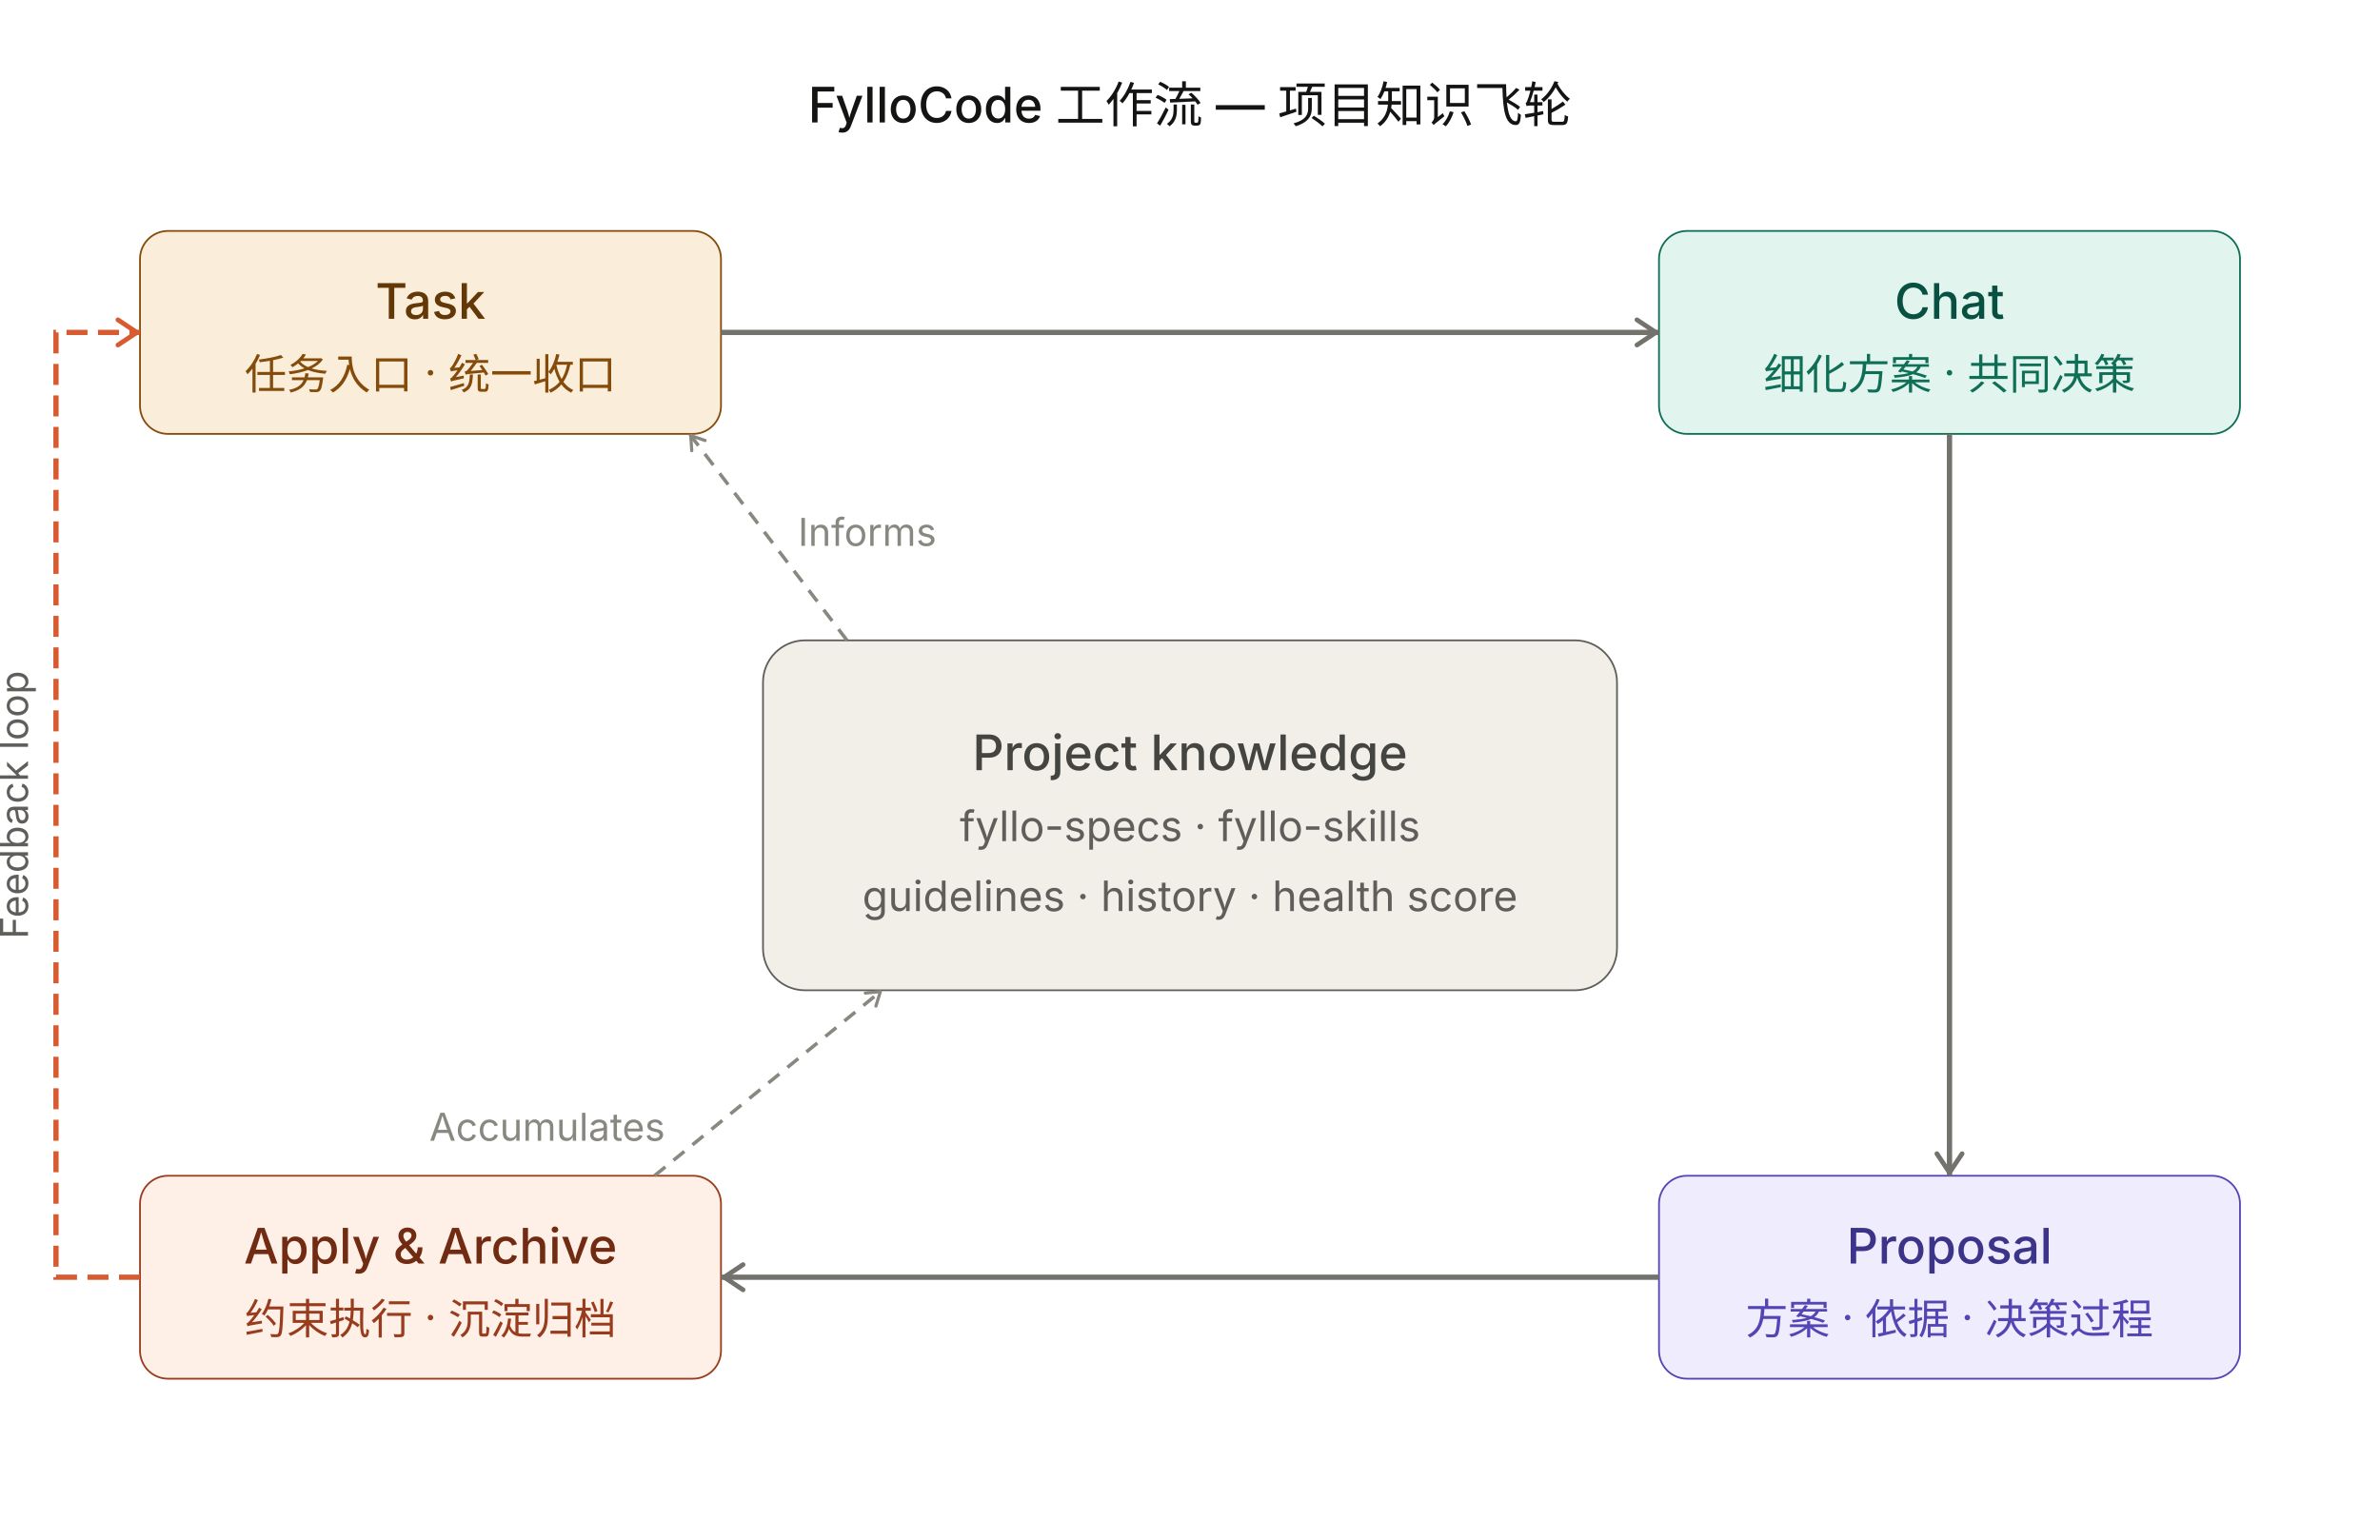
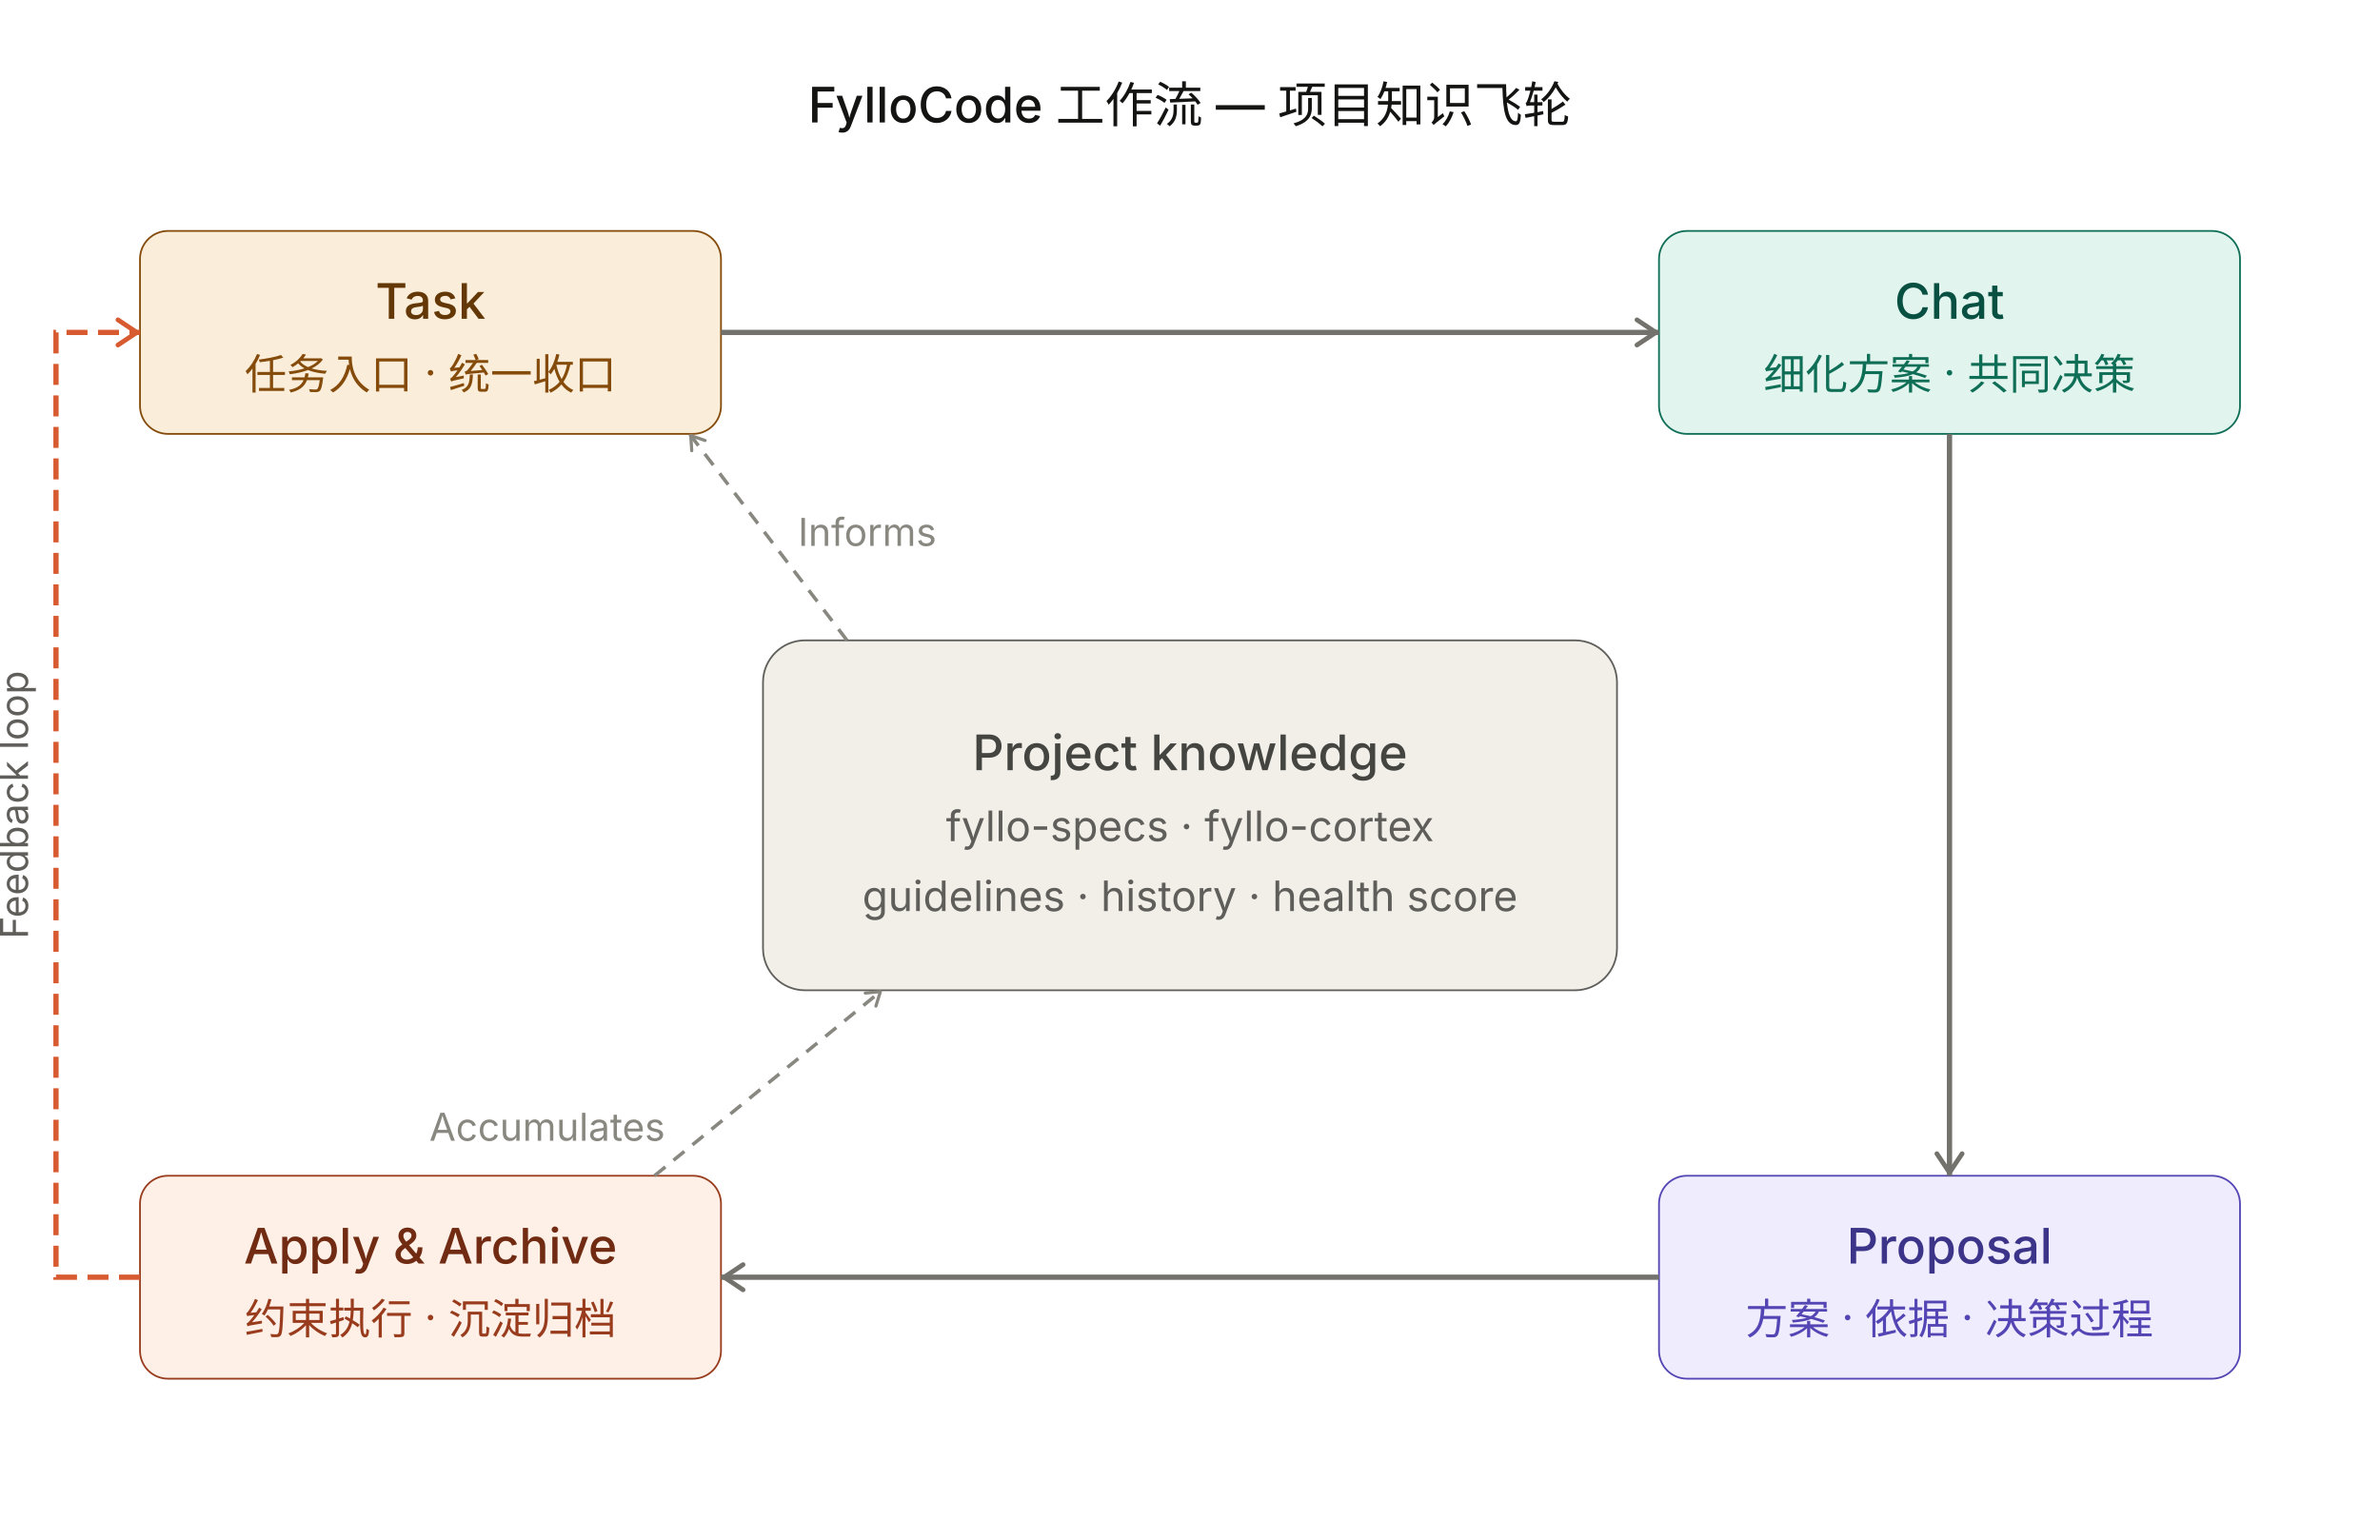
<svg xmlns="http://www.w3.org/2000/svg" width="100%" viewBox="0 0 680 440" role="img">
  <defs>
    <marker id="arr-a" viewBox="0 0 10 10" refX="9" refY="5" markerWidth="6" markerHeight="6" orient="auto-start-reverse">
      <path d="M2 1 L8 5 L2 9" fill="none" stroke="#73726C" stroke-width="1.5" stroke-linecap="round" stroke-linejoin="round" />
    </marker>
    <marker id="arr-b" viewBox="0 0 10 10" refX="9" refY="5" markerWidth="6" markerHeight="6" orient="auto-start-reverse">
      <path d="M2 1 L8 5 L2 9" fill="none" stroke="#D85A30" stroke-width="1.5" stroke-linecap="round" stroke-linejoin="round" />
    </marker>
    <marker id="arr-c" viewBox="0 0 10 10" refX="9" refY="5" markerWidth="6" markerHeight="6" orient="auto-start-reverse">
      <path d="M2 1 L8 5 L2 9" fill="none" stroke="#888780" stroke-width="1.5" stroke-linecap="round" stroke-linejoin="round" />
    </marker>
  </defs>
  <text x="340" y="35" text-anchor="middle" font-family="-apple-system,'PingFang SC','Microsoft YaHei','Segoe UI',sans-serif" font-size="14" font-weight="500" fill="#141413">FylloCode 工作流 — 项目知识飞轮</text>
  <rect x="40" y="66" width="166" height="58" rx="8" fill="#FAEEDA" stroke="#854B0B" stroke-width="0.5" />
  <text x="123" y="86" text-anchor="middle" dominant-baseline="central" font-family="-apple-system,'PingFang SC','Microsoft YaHei','Segoe UI',sans-serif" font-size="14" font-weight="500" fill="#633806">Task</text>
  <text x="123" y="106" text-anchor="middle" dominant-baseline="central" font-family="-apple-system,'PingFang SC','Microsoft YaHei','Segoe UI',sans-serif" font-size="12" fill="#854B0B">任务入口 · 统一收口</text>
  <rect x="474" y="66" width="166" height="58" rx="8" fill="#E1F5EE" stroke="#0F6E56" stroke-width="0.5" />
  <text x="557" y="86" text-anchor="middle" dominant-baseline="central" font-family="-apple-system,'PingFang SC','Microsoft YaHei','Segoe UI',sans-serif" font-size="14" font-weight="500" fill="#085041">Chat</text>
  <text x="557" y="106" text-anchor="middle" dominant-baseline="central" font-family="-apple-system,'PingFang SC','Microsoft YaHei','Segoe UI',sans-serif" font-size="12" fill="#0F6E56">细化方案 · 共同决策</text>
  <rect x="474" y="336" width="166" height="58" rx="8" fill="#EEECFD" stroke="#5345B3" stroke-width="0.5" />
  <text x="557" y="356" text-anchor="middle" dominant-baseline="central" font-family="-apple-system,'PingFang SC','Microsoft YaHei','Segoe UI',sans-serif" font-size="14" font-weight="500" fill="#3C3489">Proposal</text>
  <text x="557" y="376" text-anchor="middle" dominant-baseline="central" font-family="-apple-system,'PingFang SC','Microsoft YaHei','Segoe UI',sans-serif" font-size="12" fill="#5345B3">方案 · 依据 · 决策过程</text>
  <rect x="40" y="336" width="166" height="58" rx="8" fill="#FEF0E7" stroke="#993C1D" stroke-width="0.5" />
  <text x="123" y="356" text-anchor="middle" dominant-baseline="central" font-family="-apple-system,'PingFang SC','Microsoft YaHei','Segoe UI',sans-serif" font-size="14" font-weight="500" fill="#712B13">Apply &amp; Archive</text>
  <text x="123" y="376" text-anchor="middle" dominant-baseline="central" font-family="-apple-system,'PingFang SC','Microsoft YaHei','Segoe UI',sans-serif" font-size="12" fill="#993C1D">约束执行 · 沉淀归档</text>
  <rect x="218" y="183" width="244" height="100" rx="12" fill="#F1EFE8" stroke="#5F5E5A" stroke-width="0.5" />
  <text x="340" y="215" text-anchor="middle" dominant-baseline="central" font-family="-apple-system,'PingFang SC','Microsoft YaHei','Segoe UI',sans-serif" font-size="14" font-weight="500" fill="#444441">Project knowledge</text>
-   <text x="340" y="236" text-anchor="middle" dominant-baseline="central" font-family="-apple-system,'PingFang SC','Microsoft YaHei','Segoe UI',sans-serif" font-size="12" fill="#5F5E5A">fyllo-specs · fyllo-skills</text>
+   <text x="340" y="236" text-anchor="middle" dominant-baseline="central" font-family="-apple-system,'PingFang SC','Microsoft YaHei','Segoe UI',sans-serif" font-size="12" fill="#5F5E5A">fyllo-specs · fyllo-cortex</text>
  <text x="340" y="256" text-anchor="middle" dominant-baseline="central" font-family="-apple-system,'PingFang SC','Microsoft YaHei','Segoe UI',sans-serif" font-size="12" fill="#5F5E5A">guidelines · history · health score</text>
  <line x1="206" y1="95" x2="474" y2="95" stroke="#73726C" stroke-width="1.5" marker-end="url(#arr-a)" />
  <line x1="557" y1="124" x2="557" y2="336" stroke="#73726C" stroke-width="1.5" marker-end="url(#arr-a)" />
  <line x1="474" y1="365" x2="206" y2="365" stroke="#73726C" stroke-width="1.5" marker-end="url(#arr-a)" />
  <path d="M 40,365 L 16,365 L 16,95 L 40,95" fill="none" stroke="#D85A30" stroke-width="1.5" stroke-dasharray="6 3" marker-end="url(#arr-b)" />
  <text x="8" y="230" text-anchor="middle" transform="rotate(-90, 8, 230)" font-family="-apple-system,'Segoe UI',sans-serif" font-size="11" fill="#5F5E5A">Feedback loop</text>
  <path d="M 187,336 L 252,283" fill="none" stroke="#888780" stroke-width="1" stroke-dasharray="4 3" marker-end="url(#arr-c)" />
  <text x="190" y="326" text-anchor="end" font-family="-apple-system,'PingFang SC','Microsoft YaHei','Segoe UI',sans-serif" font-size="11" fill="#888780">Accumulates</text>
  <path d="M 242,183 L 197,124" fill="none" stroke="#888780" stroke-width="1" stroke-dasharray="4 3" marker-end="url(#arr-c)" />
  <text x="228" y="156" text-anchor="start" font-family="-apple-system,'PingFang SC','Microsoft YaHei','Segoe UI',sans-serif" font-size="11" fill="#888780">Informs</text>
</svg>
